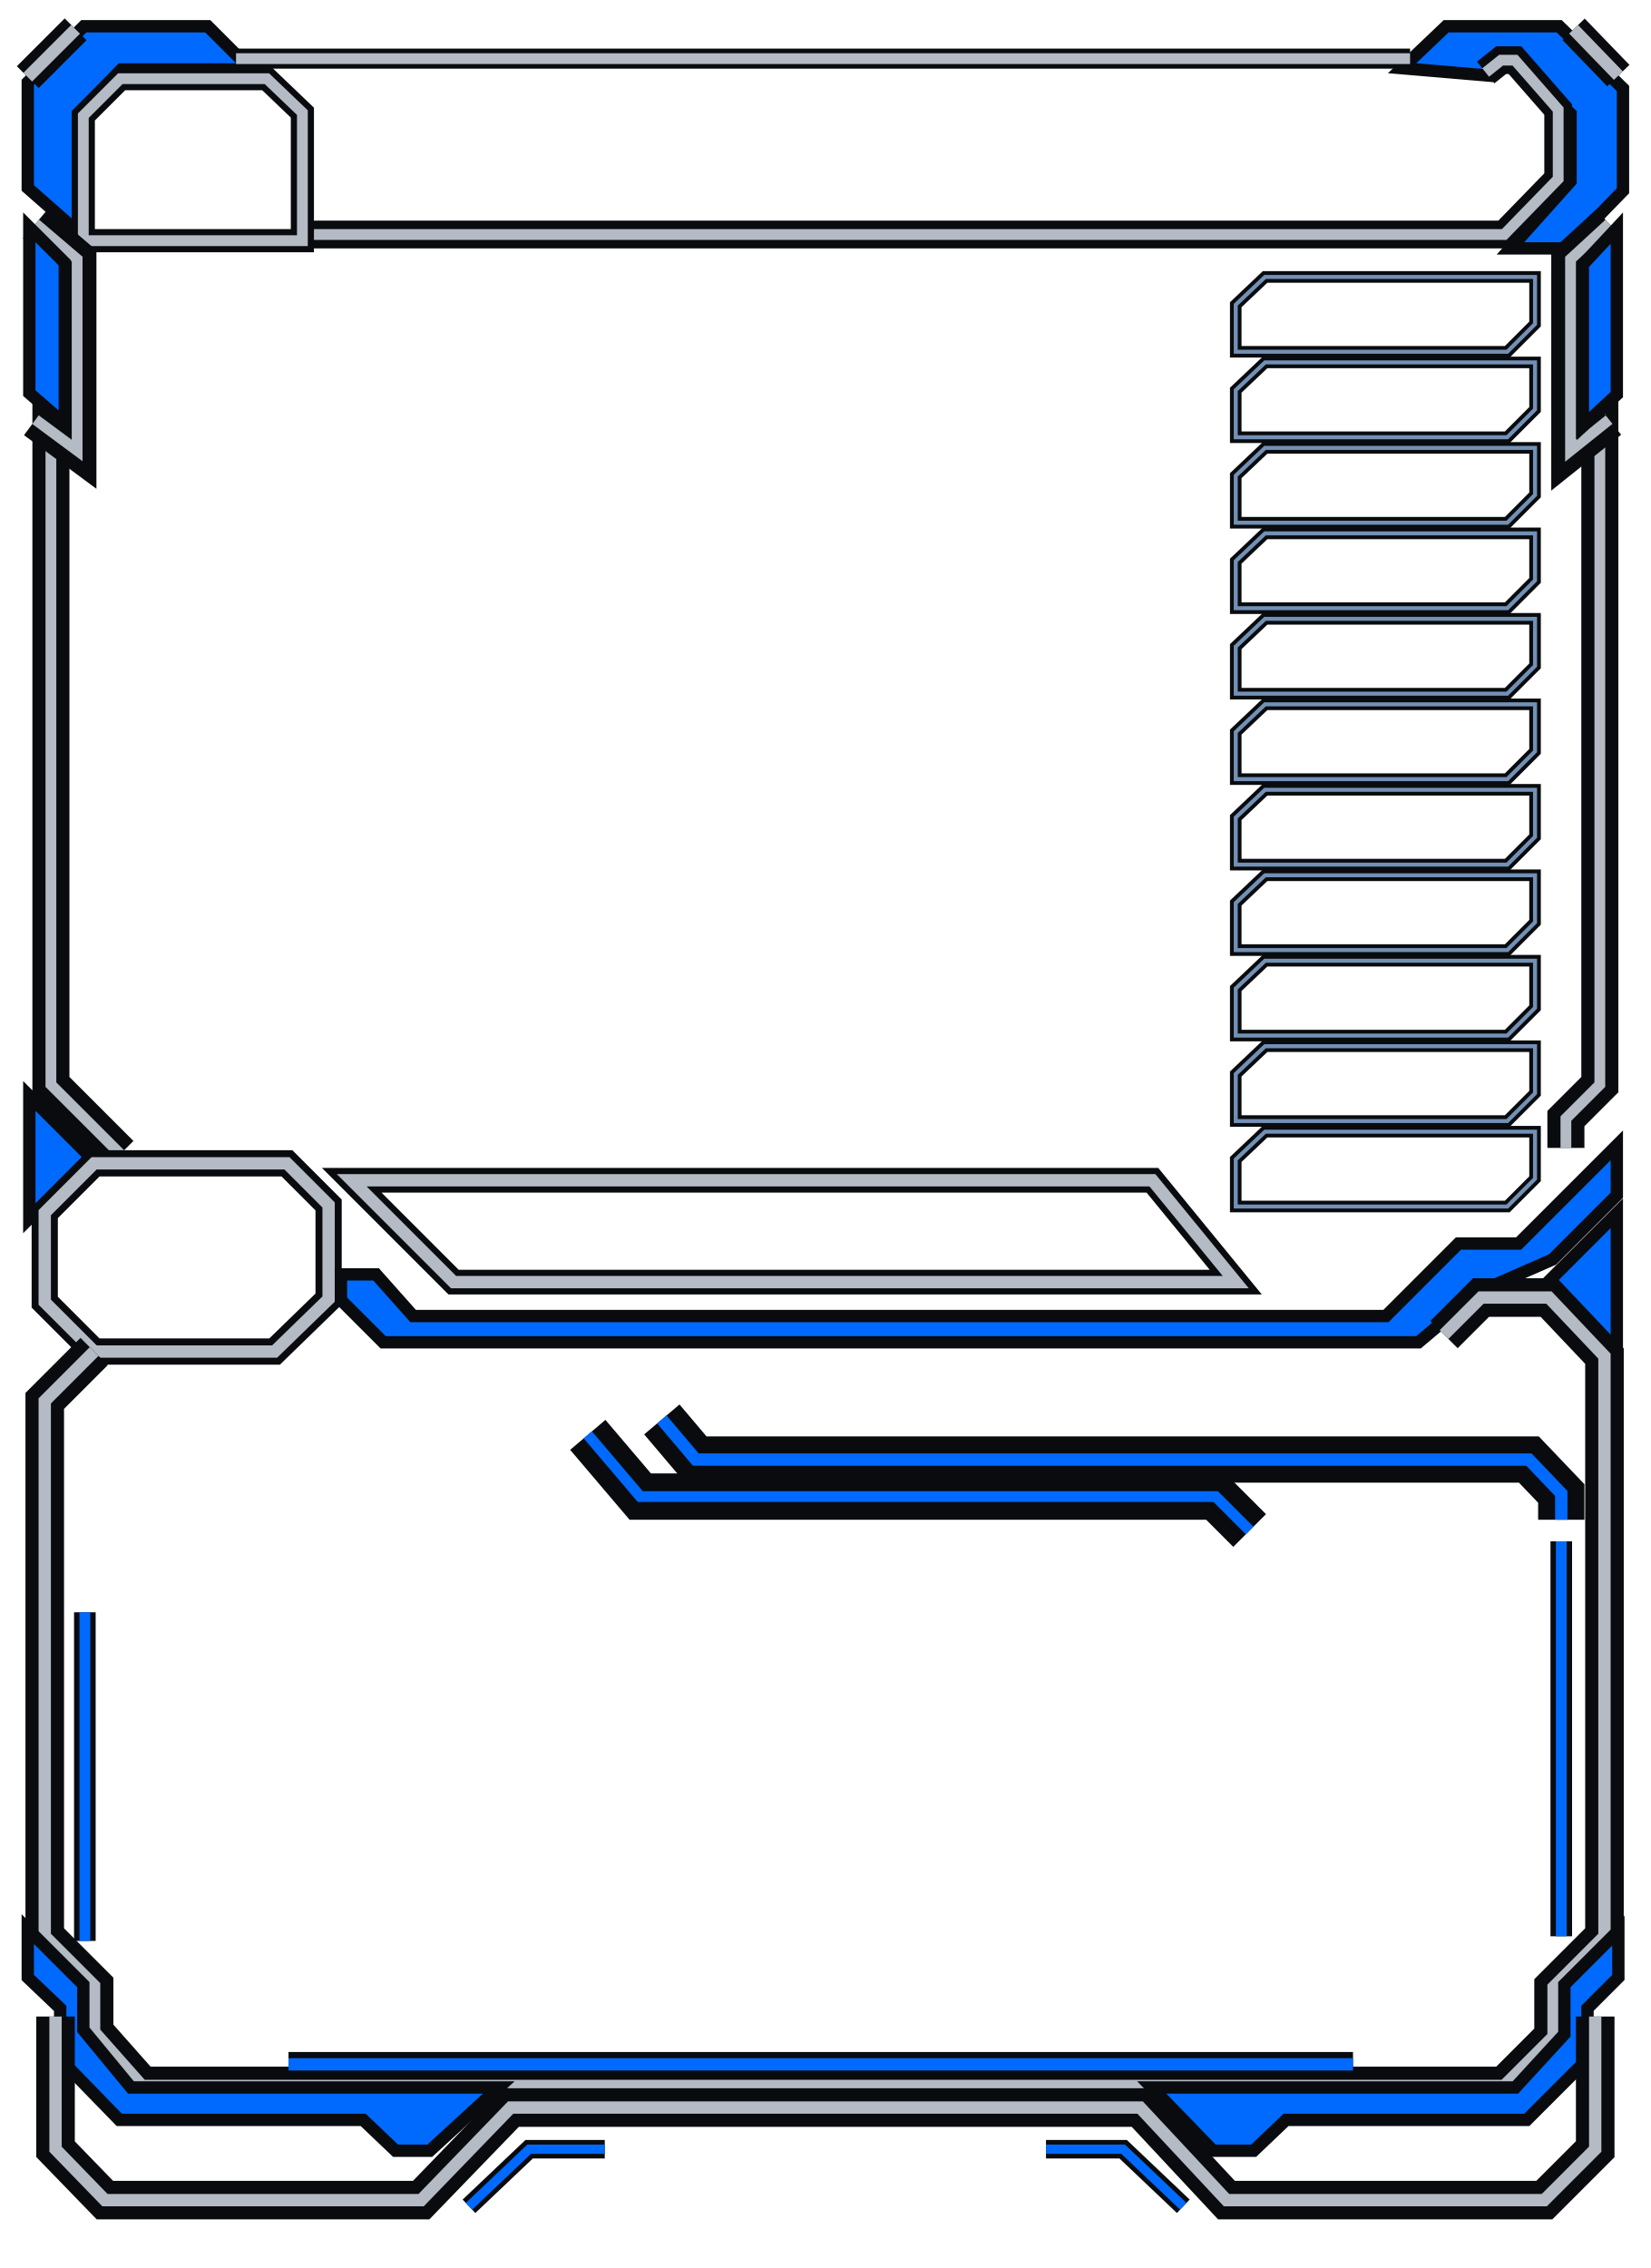
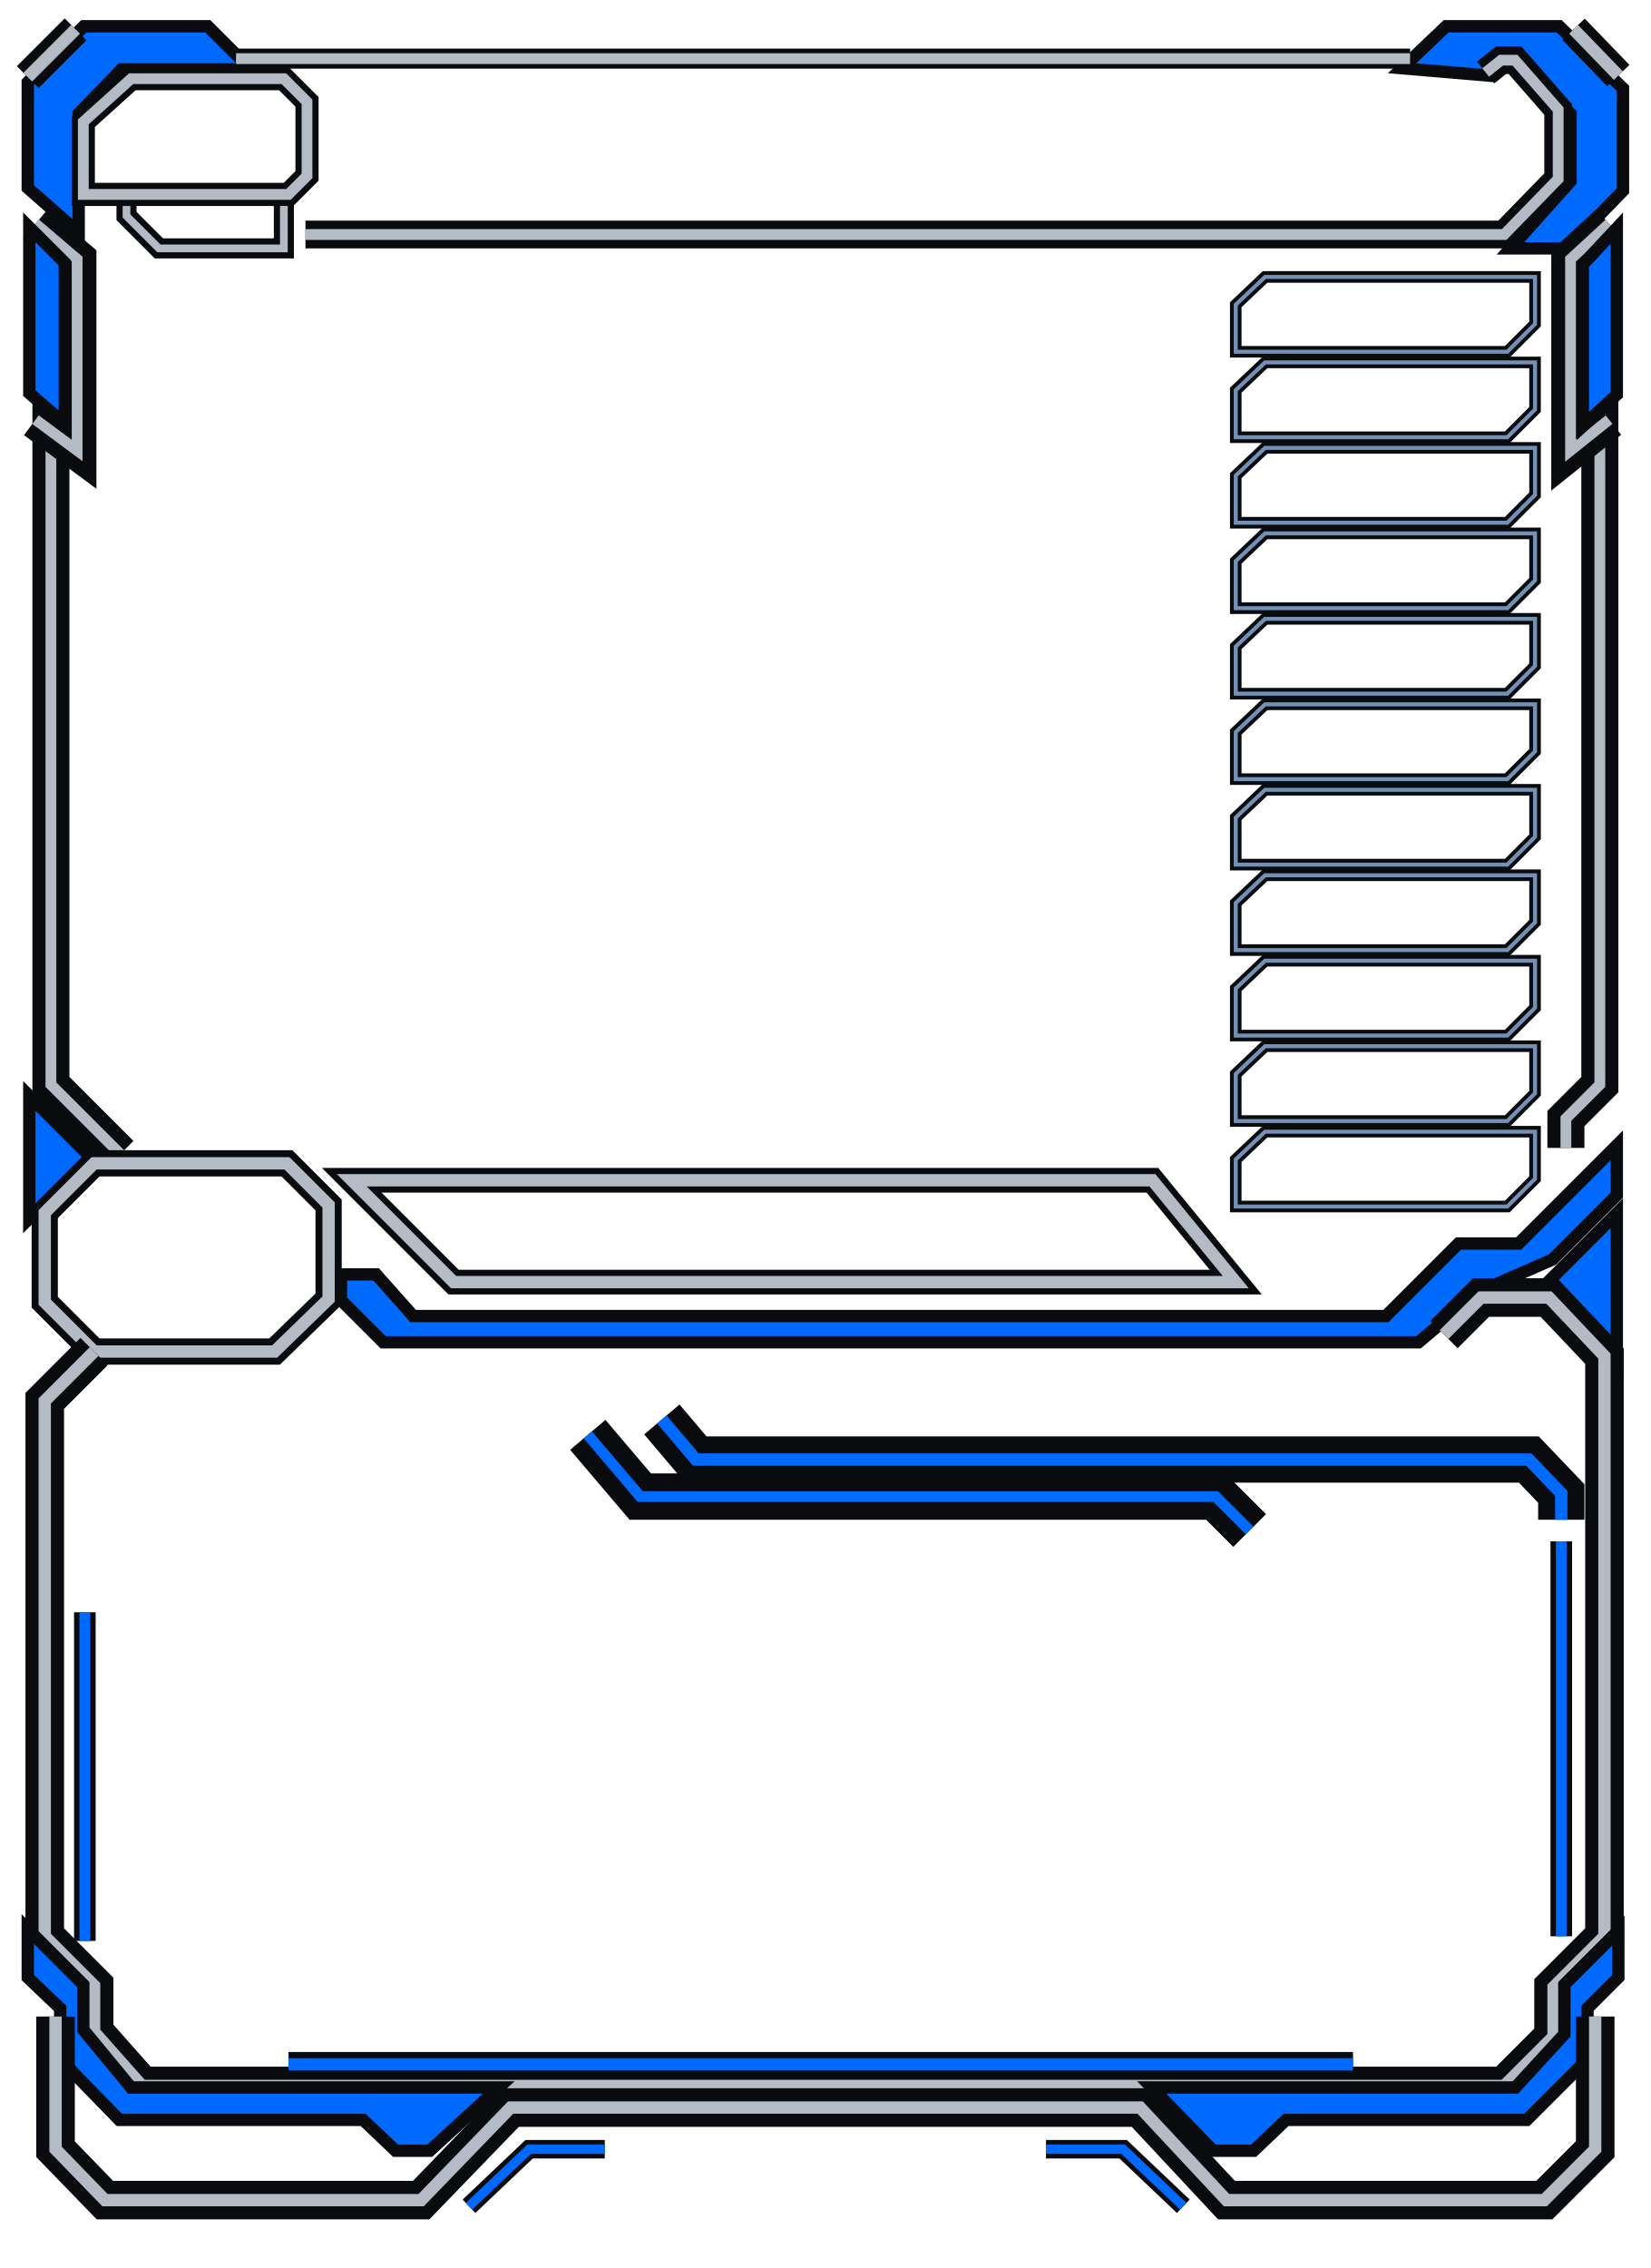
<svg xmlns="http://www.w3.org/2000/svg" width="1070" height="1470" viewBox="0 0 1070 1470">
  <g id="art-left" fill="none" stroke-linejoin="miter" stroke-linecap="butt">
    <path d="M33 163 V703 L78 748" stroke="#090b0e" stroke-width="24" />
    <path d="M33 163 V703 L78 748" stroke="#b4bbc5" stroke-width="7" />
  </g>
  <g id="art-right" fill="none" stroke-linejoin="miter" stroke-linecap="butt">
    <path d="M1037 163 V703 L1015 725 V744" stroke="#090b0e" stroke-width="24" />
    <path d="M1037 163 V703 L1015 725 V744" stroke="#b4bbc5" stroke-width="7" />
  </g>
  <g id="upper-left-blue" stroke-linejoin="miter">
    <polygon points="22,55 56,21 133,21 153,41 77,41 47,72 47,142 22,120" fill="#090b0e" stroke="#090b0e" stroke-width="16" />
    <polygon points="22,55 56,21 133,21 153,41 77,41 47,72 47,142 22,120" fill="#006aff" />
  </g>
  <g id="upper-right-blue" stroke-linejoin="miter">
    <polygon points="918,41 939,21 1009,21 1048,59 1048,122 1014,157 988,157 1022,119 1022,72 986,37 974,37 965,45" fill="#090b0e" stroke="#090b0e" stroke-width="16" />
    <polygon points="918,41 939,21 1009,21 1048,59 1048,122 1014,157 988,157 1022,119 1022,72 986,37 974,37 965,45" fill="#006aff" />
  </g>
  <g id="left-cap" fill="none" stroke-linejoin="miter" stroke-linecap="butt">
    <path d="M18 50 L49 19" stroke="#090b0e" stroke-width="20" />
    <path d="M18 50 L49 19" stroke="#b4bbc5" stroke-width="8" />
  </g>
  <g id="right-cap" fill="none" stroke-linejoin="miter" stroke-linecap="butt">
    <path d="M1020 19 L1049 49" stroke="#090b0e" stroke-width="20" />
    <path d="M1020 19 L1049 49" stroke="#b4bbc5" stroke-width="8" />
  </g>
  <g id="header-top" fill="none" stroke-linejoin="miter" stroke-linecap="butt">
    <path d="M153 38 H914" stroke="#090b0e" stroke-width="13" />
    <path d="M153 38 H914" stroke="#b4bbc5" stroke-width="7" />
  </g>
  <g id="title-frame" fill="none" stroke-linejoin="miter" stroke-linecap="butt">
    <path d="M963 47 L973 39 H982 L1010 71 V116 L975 152 H198" stroke="#090b0e" stroke-width="18" />
    <path d="M963 47 L973 39 H982 L1010 71 V116 L975 152 H198" stroke="#b4bbc5" stroke-width="7" />
  </g>
  <g id="level-frame" fill="none" stroke-linejoin="miter" stroke-linecap="butt">
-     <path d="M78 51 H173 L196 73 V156 H54 V75 Z" stroke="#090b0e" stroke-width="15" />
-     <path d="M78 51 H173 L196 73 V156 H54 V75 Z" stroke="#b4bbc5" stroke-width="7" />
+     <path d="M82 126 H184 V161 H103 L82 140 Z" stroke="#090b0e" stroke-width="13" />
+     <path d="M82 126 H184 V161 H103 L82 140 Z" stroke="#b4bbc5" stroke-width="5" />
+     <path d="M54 79 L85 51 H184 L199 66 V114 L187 126 H54 Z" stroke="#090b0e" stroke-width="15" />
+     <path d="M54 79 L85 51 H184 L199 66 V114 L187 126 H54 Z" stroke="#b4bbc5" stroke-width="7" />
  </g>
  <g id="left-upper-side" fill="none" stroke-linejoin="miter" stroke-linecap="butt">
    <path d="M23 145 L50 168 V292 L23 272" stroke="#090b0e" stroke-width="25" />
    <path d="M23 145 L50 168 V292 L23 272" stroke="#b4bbc5" stroke-width="7" />
  </g>
  <g id="right-upper-side" fill="none" stroke-linejoin="miter" stroke-linecap="butt">
    <path d="M1043 145 L1018 168 V292 L1043 272" stroke="#090b0e" stroke-width="25" />
    <path d="M1043 145 L1018 168 V292 L1043 272" stroke="#b4bbc5" stroke-width="7" />
  </g>
  <g id="left-side-blue" stroke-linejoin="miter">
    <polygon points="23,157 38,172 38,266 23,253" fill="#090b0e" stroke="#090b0e" stroke-width="16" />
    <polygon points="23,157 38,172 38,266 23,253" fill="#006aff" />
  </g>
  <g id="right-side-blue" stroke-linejoin="miter">
    <polygon points="1030,173 1044,158 1044,254 1030,267" fill="#090b0e" stroke="#090b0e" stroke-width="16" />
    <polygon points="1030,173 1044,158 1044,254 1030,267" fill="#006aff" />
  </g>
  <g id="left-mid-blue" stroke-linejoin="miter">
    <polygon points="23,720 53,750 23,780" fill="#090b0e" stroke="#090b0e" stroke-width="16" />
    <polygon points="23,720 53,750 23,780" fill="#006aff" />
  </g>
  <g id="pur-frame" fill="none" stroke-linejoin="miter" stroke-linecap="butt">
    <path d="M61 754 H186 L213 781 V842 L178 876 H61 L29 844 V786 Z" stroke="#090b0e" stroke-width="17" />
    <path d="M61 754 H186 L213 781 V842 L178 876 H61 L29 844 V786 Z" stroke="#b4bbc5" stroke-width="8" />
  </g>
  <g id="personality-frame" fill="none" stroke-linejoin="miter" stroke-linecap="butt">
    <path d="M228 765 H747 L801 831 H294 Z" stroke="#090b0e" stroke-width="16" />
    <path d="M228 765 H747 L801 831 H294 Z" stroke="#b4bbc5" stroke-width="8" />
  </g>
  <g id="under-personality-blue" stroke-linejoin="miter">
    <polygon points="225,830 242,830 266,857 900,857 947,810 986,810 1044,752 1044,773 1004,813 956,834 918,866 250,866 225,841" fill="#090b0e" stroke="#090b0e" stroke-width="16" />
    <polygon points="225,830 242,830 266,857 900,857 947,810 986,810 1044,752 1044,773 1004,813 956,834 918,866 250,866 225,841" fill="#006aff" />
  </g>
  <g id="right-mid-blue" stroke-linejoin="miter">
    <polygon points="1008,832 1044,796 1044,871" fill="#090b0e" stroke="#090b0e" stroke-width="16" />
    <polygon points="1008,832 1044,796 1044,871" fill="#006aff" />
  </g>
  <g id="lower-body-frame" fill="none" stroke-linejoin="miter" stroke-linecap="butt">
    <path d="M61 876 L29 908 V1255 L61 1287 V1317 L92 1352 H975 L1007 1320 V1288 L1040 1255 V879 L1004 841 H960 L936 865" stroke="#090b0e" stroke-width="25" />
    <path d="M61 876 L29 908 V1255 L61 1287 V1317 L92 1352 H975 L1007 1320 V1288 L1040 1255 V879 L1004 841 H960 L936 865" stroke="#b4bbc5" stroke-width="8" />
  </g>
  <g id="power-upper-inner" fill="none" stroke-linejoin="miter" stroke-linecap="butt">
    <path d="M381 930 L415 970 H788 L810 992" stroke="#090b0e" stroke-width="30" />
    <path d="M381 930 L415 970 H788 L810 992" stroke="#006aff" stroke-width="7" />
  </g>
  <g id="power-upper-outer" fill="none" stroke-linejoin="miter" stroke-linecap="butt">
    <path d="M429 920 L451 946 H991 L1012 968 V985" stroke="#090b0e" stroke-width="30" />
    <path d="M429 920 L451 946 H991 L1012 968 V985" stroke="#006aff" stroke-width="8" />
  </g>
  <g id="power-left-edge" fill="none" stroke-linejoin="miter" stroke-linecap="butt">
    <path d="M55 1045 V1258" stroke="#090b0e" stroke-width="14" />
    <path d="M55 1045 V1258" stroke="#006aff" stroke-width="7" />
  </g>
  <g id="power-right-edge" fill="none" stroke-linejoin="miter" stroke-linecap="butt">
    <path d="M1012 999 V1255" stroke="#090b0e" stroke-width="14" />
    <path d="M1012 999 V1255" stroke="#006aff" stroke-width="7" />
  </g>
  <g id="power-bottom-accent" fill="none" stroke-linejoin="miter" stroke-linecap="butt">
    <path d="M187 1338 H877" stroke="#090b0e" stroke-width="16" />
    <path d="M187 1338 H877" stroke="#006aff" stroke-width="8" />
  </g>
  <g id="lower-left-blue" stroke-linejoin="miter">
    <polygon points="22,1260 50,1288 50,1317 83,1357 313,1357 277,1390 258,1390 237,1370 79,1370 43,1333 43,1300 22,1280" fill="#090b0e" stroke="#090b0e" stroke-width="16" />
    <polygon points="22,1260 50,1288 50,1317 83,1357 313,1357 277,1390 258,1390 237,1370 79,1370 43,1333 43,1300 22,1280" fill="#006aff" />
  </g>
  <g id="lower-right-blue" stroke-linejoin="miter">
    <polygon points="1045,1261 1018,1288 1018,1320 984,1357 756,1357 788,1390 811,1390 832,1370 988,1370 1025,1333 1025,1300 1045,1280" fill="#090b0e" stroke="#090b0e" stroke-width="16" />
    <polygon points="1045,1261 1018,1288 1018,1320 984,1357 756,1357 788,1390 811,1390 832,1370 988,1370 1025,1333 1025,1300 1045,1280" fill="#006aff" />
  </g>
  <g id="footer-frame" fill="none" stroke-linejoin="miter" stroke-linecap="butt">
    <path d="M36 1307 V1393 L68 1426 H273 L331 1366 H739 L795 1426 H1001 L1034 1393 V1307" stroke="#090b0e" stroke-width="25" />
    <path d="M36 1307 V1393 L68 1426 H273 L331 1366 H739 L795 1426 H1001 L1034 1393 V1307" stroke="#b4bbc5" stroke-width="8" />
  </g>
  <g id="footer-left-mark" fill="none" stroke-linejoin="miter" stroke-linecap="butt">
    <path d="M304 1430 L343 1393 H392" stroke="#090b0e" stroke-width="12" />
    <path d="M304 1430 L343 1393 H392" stroke="#006aff" stroke-width="6" />
  </g>
  <g id="footer-right-mark" fill="none" stroke-linejoin="miter" stroke-linecap="butt">
    <path d="M678 1393 H728 L767 1430" stroke="#090b0e" stroke-width="12" />
    <path d="M678 1393 H728 L767 1430" stroke="#006aff" stroke-width="6" />
  </g>
  <g id="scouter-1" fill="none" stroke-linejoin="miter" stroke-linecap="butt">
    <path d="M820 179.5 H995 V210 L977 228 H801 V197.5 Z" stroke="#090b0e" stroke-width="7.5" />
    <path d="M820 179.5 H995 V210 L977 228 H801 V197.5 Z" stroke="#7390b5" stroke-width="2.6" />
  </g>
  <g id="scouter-2" fill="none" stroke-linejoin="miter" stroke-linecap="butt">
    <path d="M820 234.9 H995 V265.4 L977 283.4 H801 V252.9 Z" stroke="#090b0e" stroke-width="7.5" />
    <path d="M820 234.9 H995 V265.4 L977 283.4 H801 V252.9 Z" stroke="#7390b5" stroke-width="2.6" />
  </g>
  <g id="scouter-3" fill="none" stroke-linejoin="miter" stroke-linecap="butt">
    <path d="M820 290.3 H995 V320.8 L977 338.8 H801 V308.3 Z" stroke="#090b0e" stroke-width="7.5" />
    <path d="M820 290.3 H995 V320.8 L977 338.8 H801 V308.3 Z" stroke="#7390b5" stroke-width="2.6" />
  </g>
  <g id="scouter-4" fill="none" stroke-linejoin="miter" stroke-linecap="butt">
    <path d="M820 345.7 H995 V376.2 L977 394.2 H801 V363.7 Z" stroke="#090b0e" stroke-width="7.5" />
    <path d="M820 345.7 H995 V376.2 L977 394.2 H801 V363.7 Z" stroke="#7390b5" stroke-width="2.6" />
  </g>
  <g id="scouter-5" fill="none" stroke-linejoin="miter" stroke-linecap="butt">
    <path d="M820 401.1 H995 V431.6 L977 449.6 H801 V419.1 Z" stroke="#090b0e" stroke-width="7.5" />
    <path d="M820 401.1 H995 V431.6 L977 449.6 H801 V419.1 Z" stroke="#7390b5" stroke-width="2.6" />
  </g>
  <g id="scouter-6" fill="none" stroke-linejoin="miter" stroke-linecap="butt">
    <path d="M820 456.5 H995 V487 L977 505 H801 V474.5 Z" stroke="#090b0e" stroke-width="7.5" />
    <path d="M820 456.5 H995 V487 L977 505 H801 V474.5 Z" stroke="#7390b5" stroke-width="2.6" />
  </g>
  <g id="scouter-7" fill="none" stroke-linejoin="miter" stroke-linecap="butt">
    <path d="M820 511.9 H995 V542.4 L977 560.4 H801 V529.9 Z" stroke="#090b0e" stroke-width="7.5" />
    <path d="M820 511.9 H995 V542.4 L977 560.4 H801 V529.9 Z" stroke="#7390b5" stroke-width="2.6" />
  </g>
  <g id="scouter-8" fill="none" stroke-linejoin="miter" stroke-linecap="butt">
    <path d="M820 567.3 H995 V597.8 L977 615.8 H801 V585.3 Z" stroke="#090b0e" stroke-width="7.5" />
    <path d="M820 567.3 H995 V597.8 L977 615.8 H801 V585.3 Z" stroke="#7390b5" stroke-width="2.6" />
  </g>
  <g id="scouter-9" fill="none" stroke-linejoin="miter" stroke-linecap="butt">
    <path d="M820 622.7 H995 V653.2 L977 671.2 H801 V640.7 Z" stroke="#090b0e" stroke-width="7.5" />
    <path d="M820 622.7 H995 V653.2 L977 671.2 H801 V640.7 Z" stroke="#7390b5" stroke-width="2.6" />
  </g>
  <g id="scouter-10" fill="none" stroke-linejoin="miter" stroke-linecap="butt">
    <path d="M820 678.1 H995 V708.6 L977 726.6 H801 V696.1 Z" stroke="#090b0e" stroke-width="7.5" />
    <path d="M820 678.1 H995 V708.6 L977 726.6 H801 V696.1 Z" stroke="#7390b5" stroke-width="2.6" />
  </g>
  <g id="scouter-11" fill="none" stroke-linejoin="miter" stroke-linecap="butt">
    <path d="M820 733.5 H995 V764 L977 782 H801 V751.5 Z" stroke="#090b0e" stroke-width="7.5" />
    <path d="M820 733.5 H995 V764 L977 782 H801 V751.5 Z" stroke="#7390b5" stroke-width="2.6" />
  </g>
</svg>
